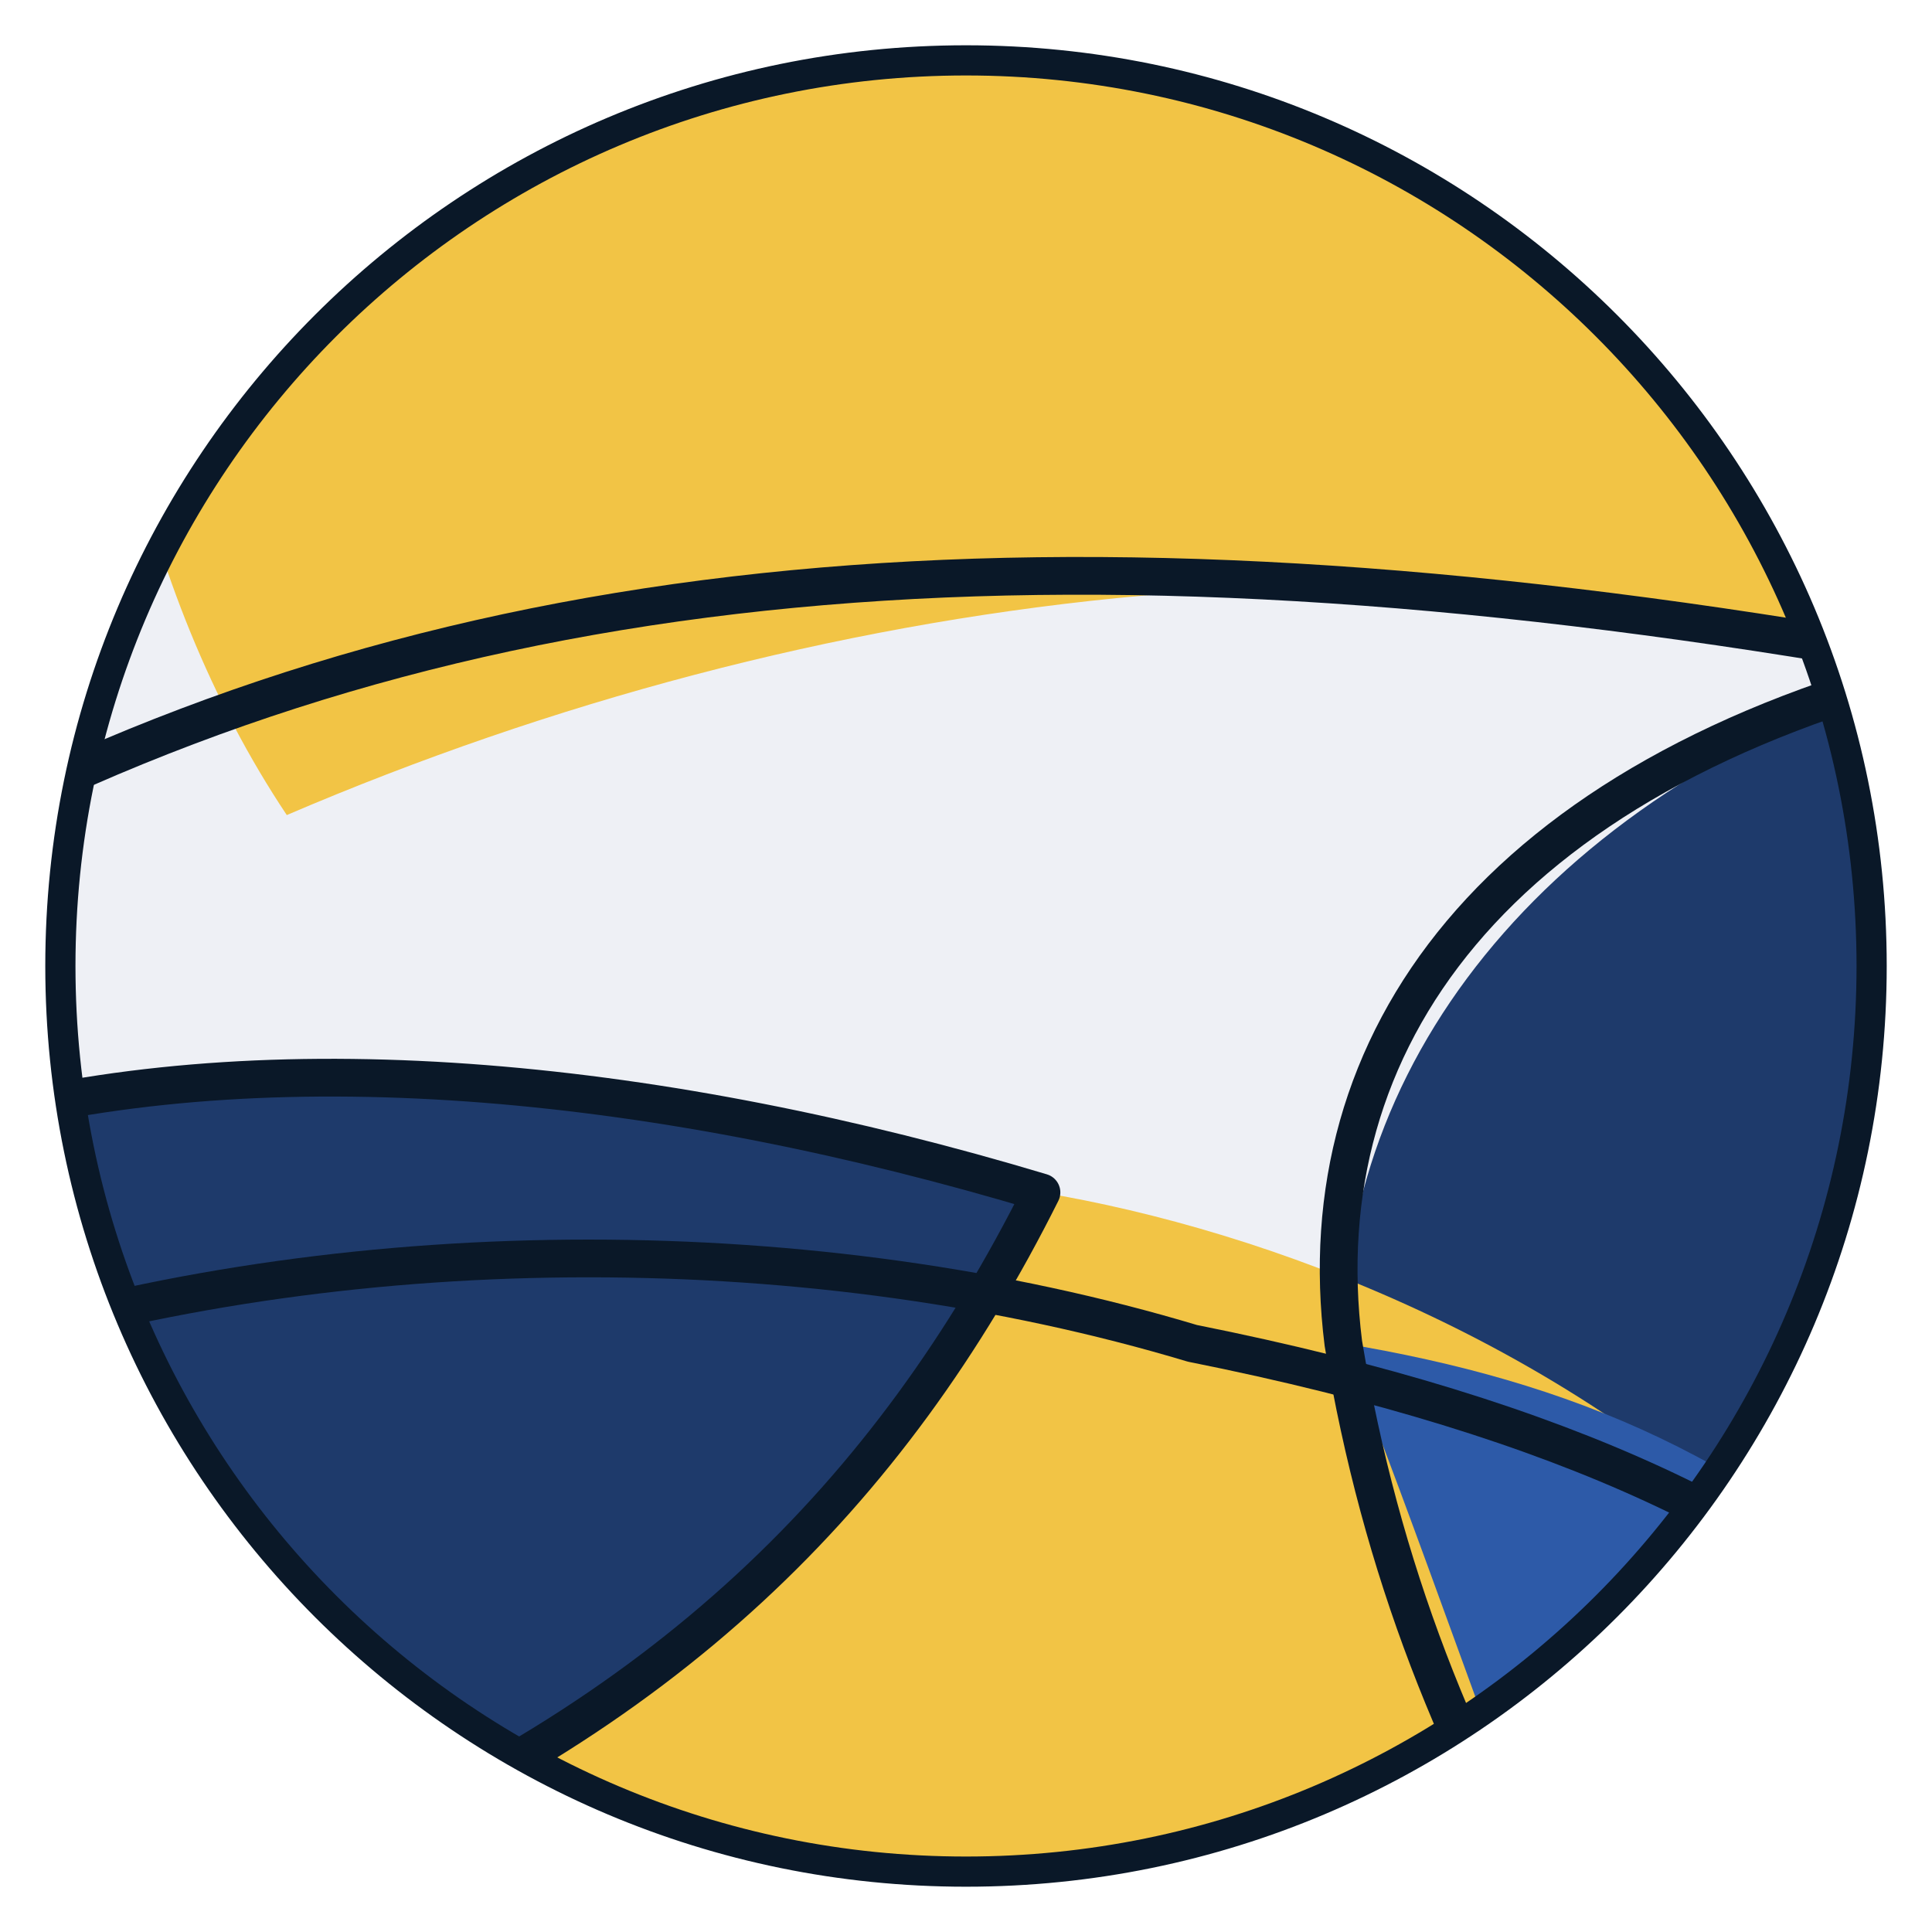
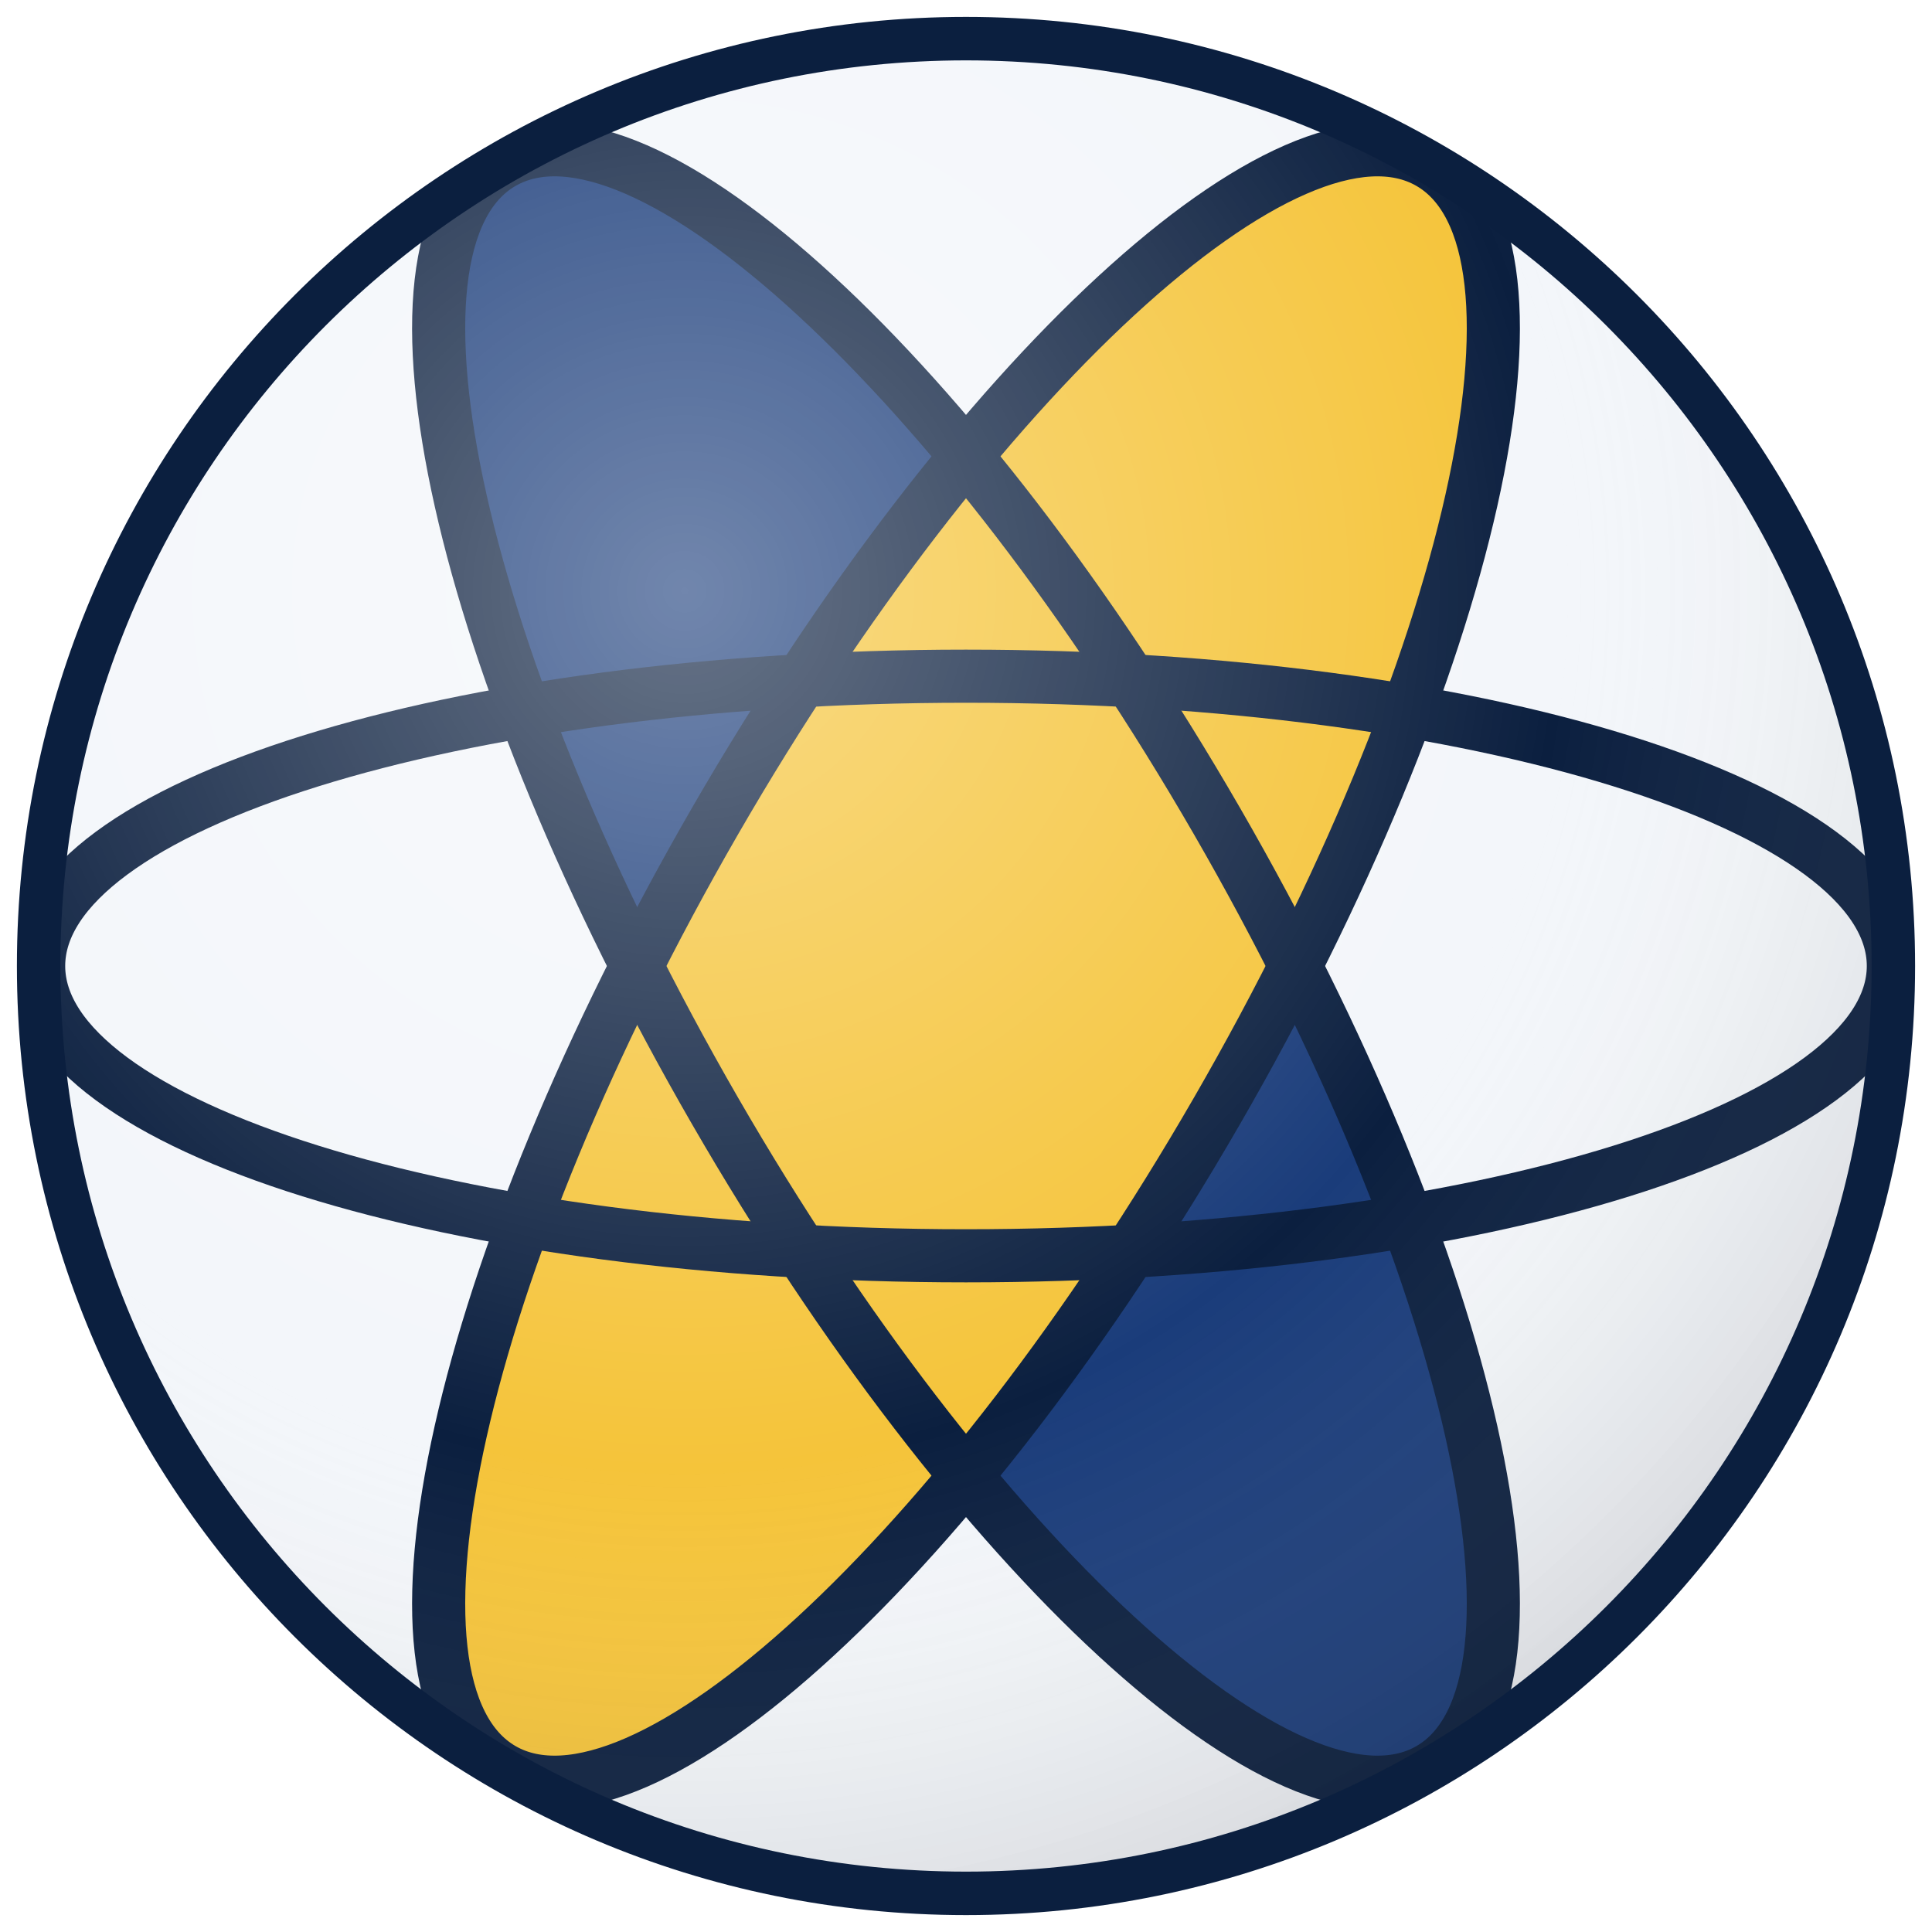
- <svg xmlns="http://www.w3.org/2000/svg" viewBox="-128 -128 256 256">
+ <svg xmlns="http://www.w3.org/2000/svg" viewBox="-100 -100 200 200">
  <defs>
    <clipPath id="vbClip">
-       <circle r="120" />
+       <circle r="96" />
    </clipPath>
+     <radialGradient id="vbShade" cx="35%" cy="30%" r="85%">
+       <stop offset="0%" stop-color="#ffffff" stop-opacity="0.38" />
+       <stop offset="55%" stop-color="#ffffff" stop-opacity="0" />
+       <stop offset="100%" stop-color="#000000" stop-opacity="0.22" />
+     </radialGradient>
  </defs>
-   <circle r="120" fill="#eef0f5" />
+   <circle r="96" fill="#f3f6fa" />
  <g clip-path="url(#vbClip)">
-     <path fill="#f2c445" d="M130,-130 L130,-40 C60,-60 -20,-50 -90,-20 C-110,-50 -118,-90 -115,-130 Z" />
-     <path fill="#1e3a6b" d="M130,-40 C80,-25 50,10 50,50 C90,70 120,85 130,130 L130,-40 Z" />
-     <path fill="#1e3a6b" d="M-130,20 C-90,10 -40,15 10,30 C-10,70 -40,100 -90,120 C-115,110 -128,80 -130,50 Z" />
-     <path fill="#f2c445" d="M-90,120 C-40,100 -10,70 10,30 C40,35 80,50 110,80 C80,120 30,130 -30,130 Z" />
-     <path fill="#2d5aa8" d="M50,50 C80,55 105,65 130,90 L130,130 L80,130 C70,105 60,75 50,50 Z" />
+     <ellipse rx="100" ry="30" fill="#1a3c7a" transform="rotate(60)" />
+     <ellipse rx="100" ry="30" fill="#f5c43a" transform="rotate(-60)" />
+     <g fill="none" stroke="#0b1f3f" stroke-width="5.5" stroke-linecap="round">
+       <ellipse rx="96" ry="30" />
+       <ellipse rx="96" ry="30" transform="rotate(60)" />
+       <ellipse rx="96" ry="30" transform="rotate(-60)" />
+     </g>
+     <circle r="96" fill="url(#vbShade)" />
  </g>
-   <g clip-path="url(#vbClip)" fill="none" stroke="#0a1828" stroke-width="5" stroke-linecap="round" stroke-linejoin="round">
-     <path d="M-130,-20 C-60,-55 20,-60 130,-40" />
-     <path d="M-130,50 C-80,35 -20,35 30,50 C80,60 110,75 130,95" />
-     <path d="M130,-40 C70,-25 45,10 50,50 C55,80 65,105 80,130" />
-     <path d="M-130,20 C-90,10 -40,15 10,30 C-10,70 -40,100 -90,120" />
-   </g>
-   <circle r="120" fill="none" stroke="#0a1828" stroke-width="4" />
+   <circle r="96" fill="none" stroke="#0b1f3f" stroke-width="4.5" />
</svg>
